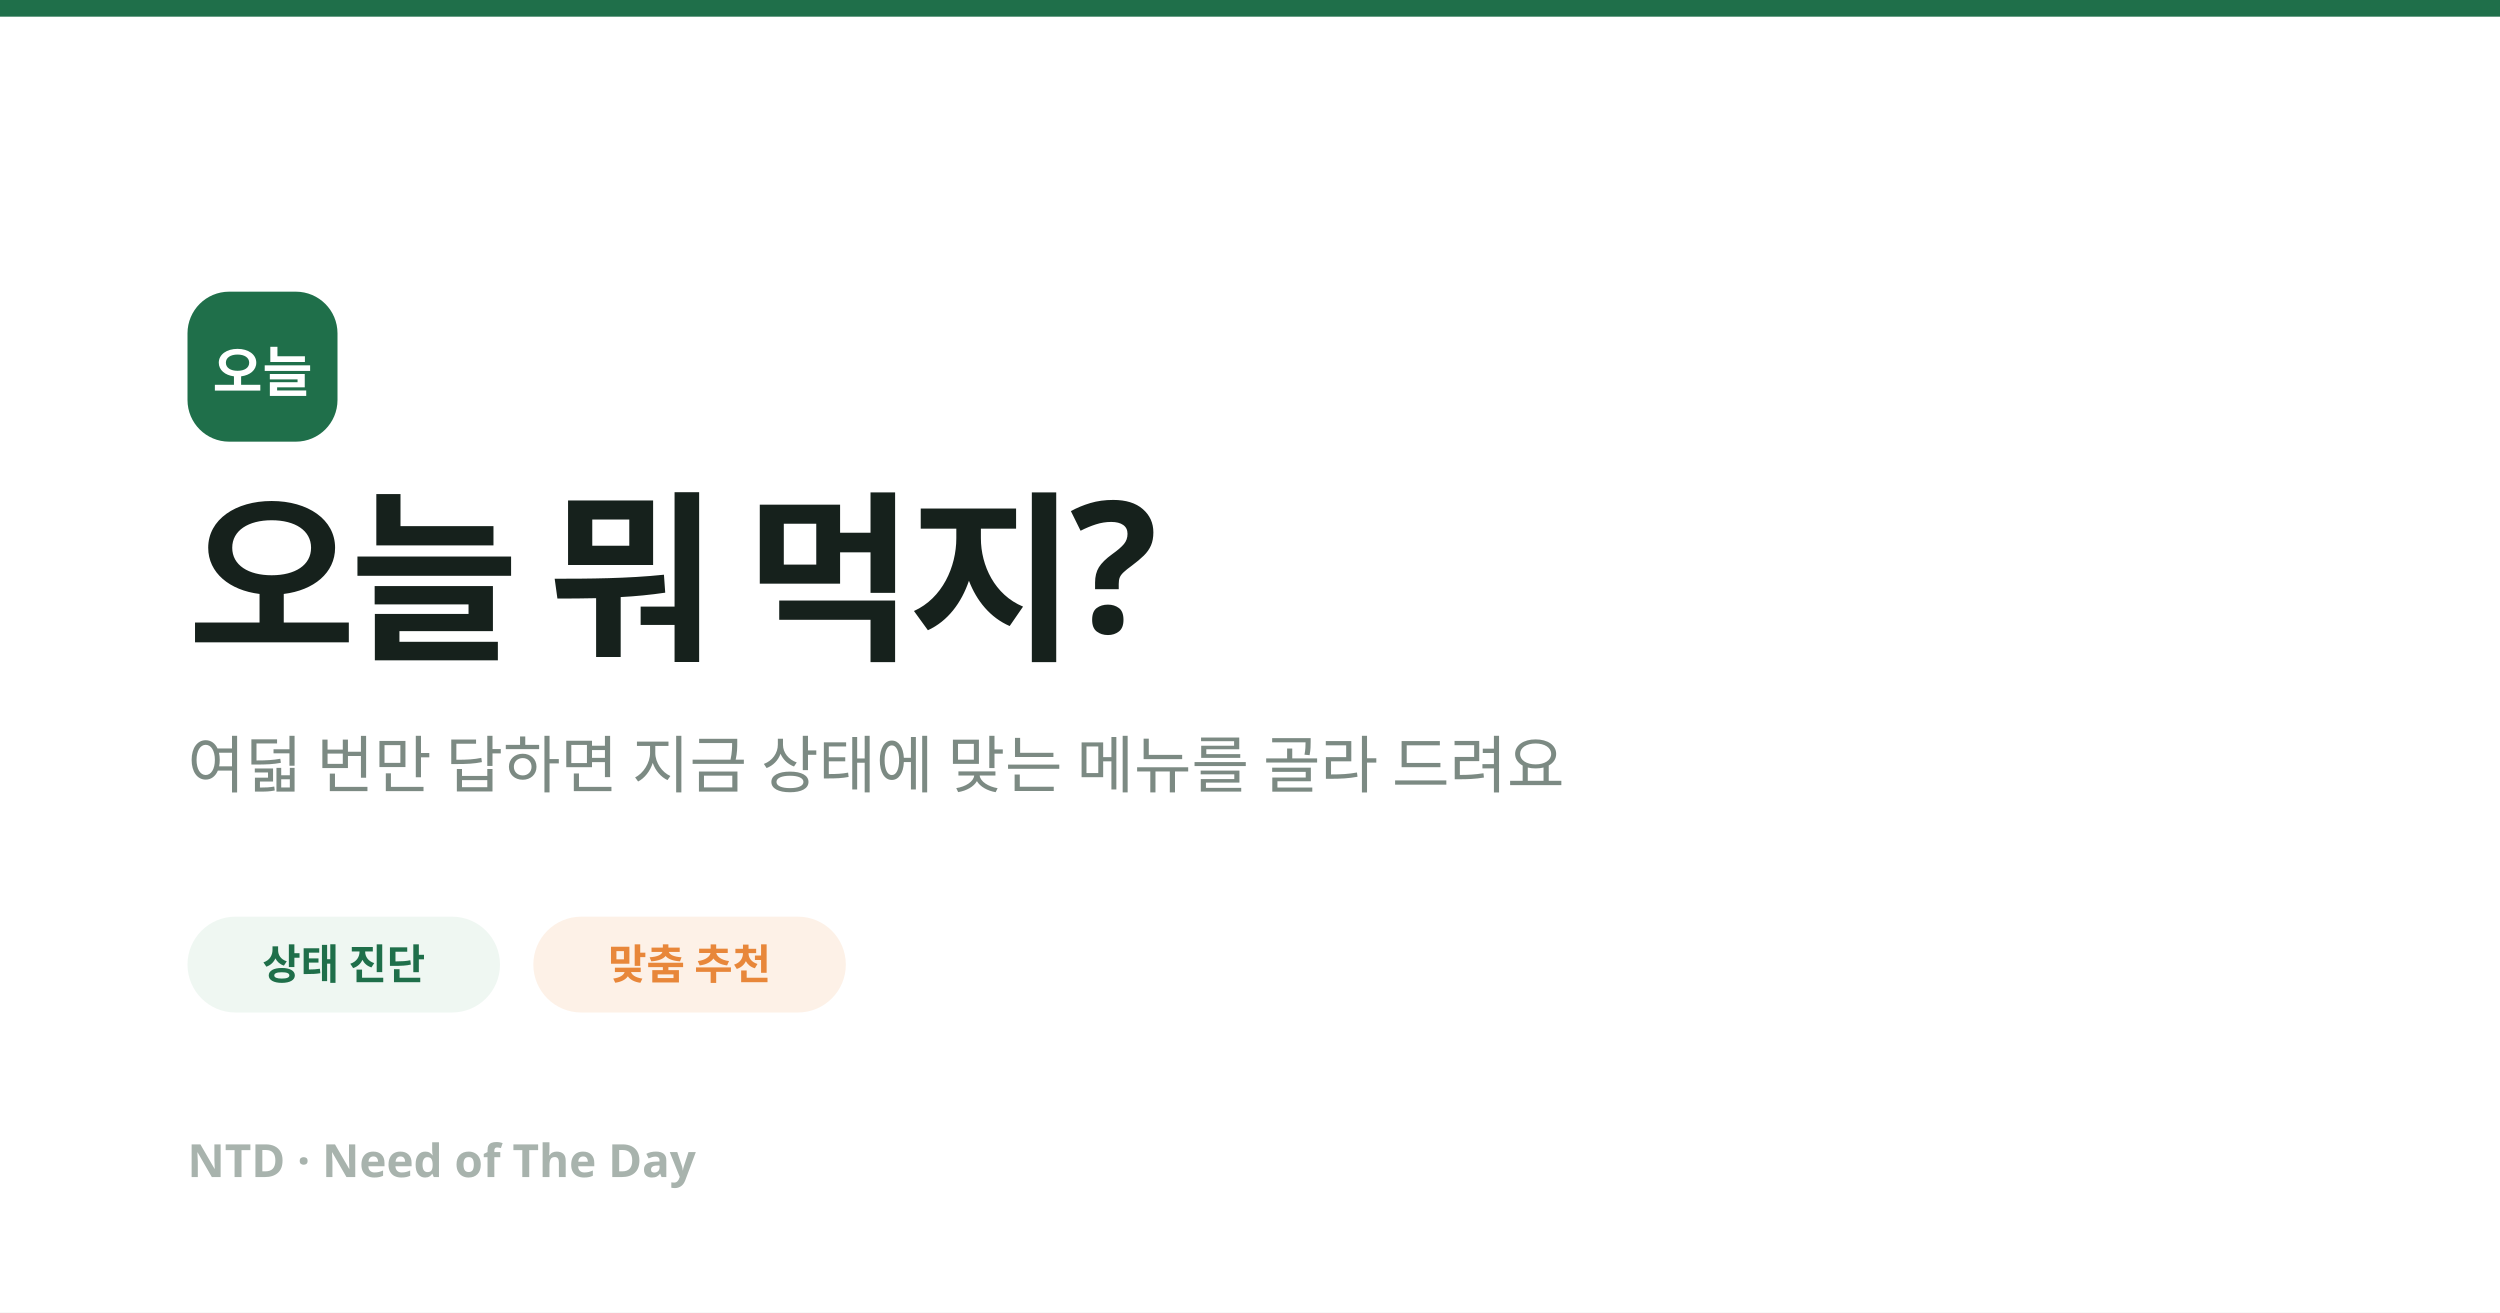
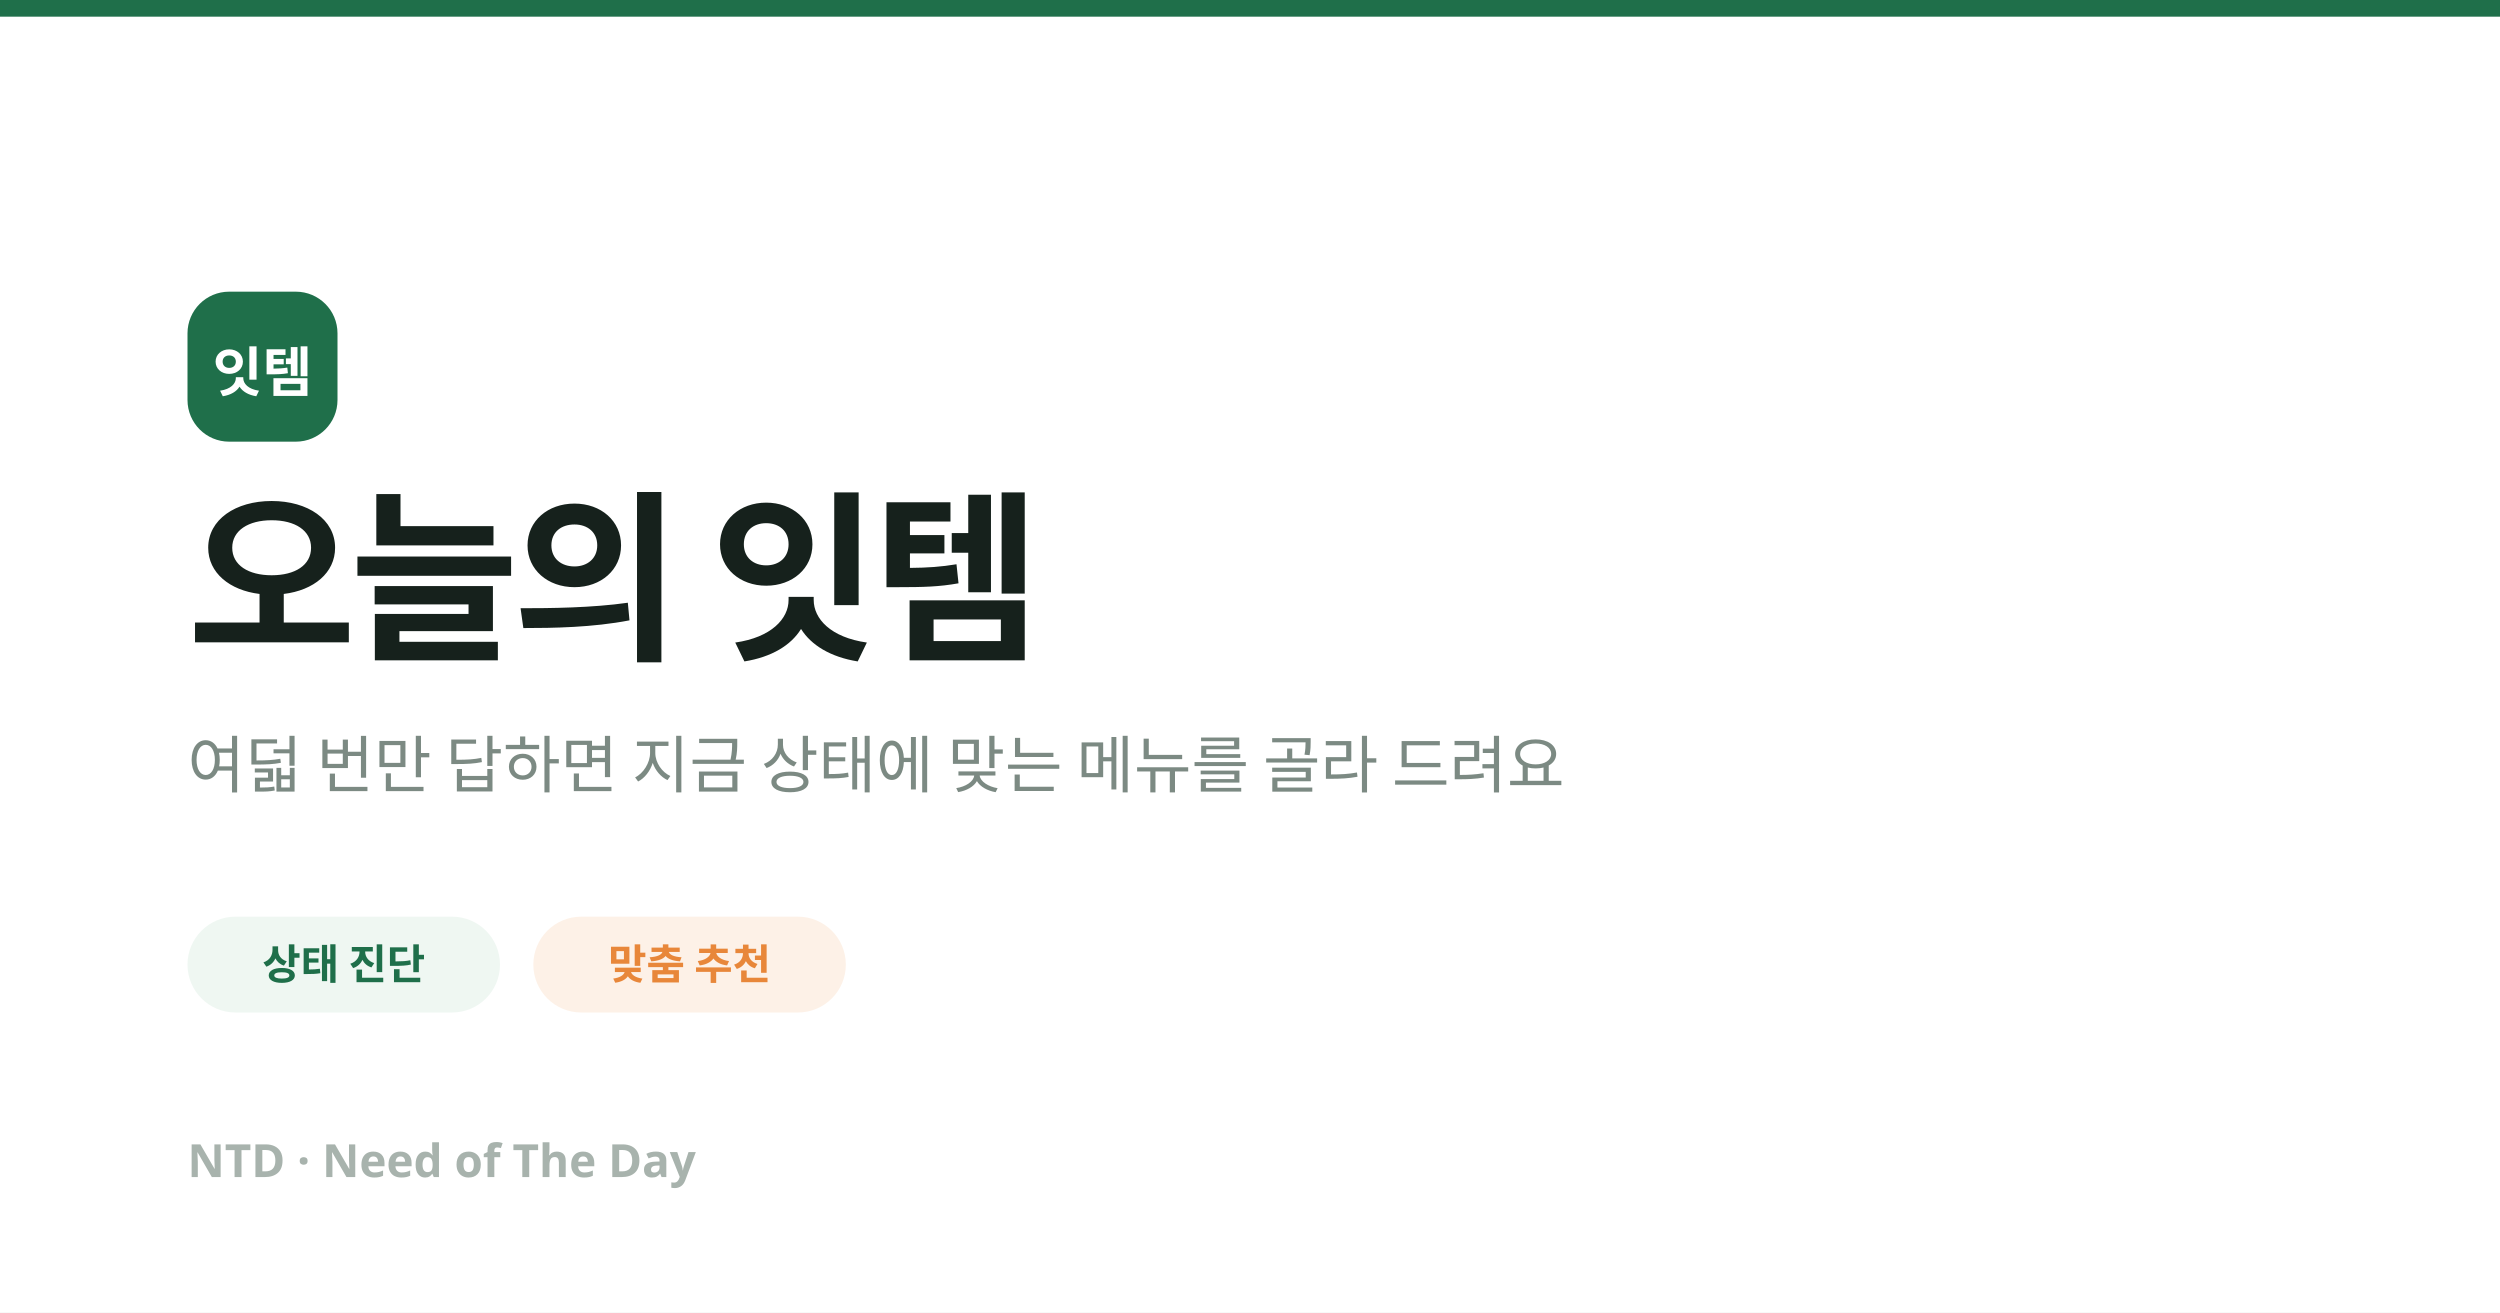
<svg xmlns="http://www.w3.org/2000/svg" width="1200" height="630" viewBox="0 0 1200 630">
  <rect width="1200" height="630" fill="#FFFFFF" />
  <rect x="0" y="0" width="1200" height="8" fill="#1F6F4A" />
  <rect x="90" y="140" width="72" height="72" rx="20" fill="#1F6F4A" />
-   <text x="126" y="188" font-family="Pretendard, sans-serif" font-size="26" font-weight="800" fill="#FFFFFF" text-anchor="middle">오늘</text>
-   <text x="90" y="310" font-family="Pretendard, sans-serif" font-size="88" font-weight="800" fill="#16211C" letter-spacing="-3">오늘 뭐 먹지?</text>
+   <text x="126" y="188" font-family="Pretendard, sans-serif" font-size="26" font-weight="800" fill="#FFFFFF" text-anchor="middle">잇템</text>
+   <text x="90" y="310" font-family="Pretendard, sans-serif" font-size="88" font-weight="800" fill="#16211C" letter-spacing="-3">오늘의 잇템</text>
  <text x="90" y="378" font-family="Pretendard, sans-serif" font-size="30" font-weight="500" fill="#7C8A83">여덟 번만 답하면 지금 상태에 맞는 메뉴를 골라 드려요</text>
  <rect x="90" y="440" width="150" height="46" rx="23" fill="#EFF7F2" />
  <text x="165" y="470" font-family="Pretendard, sans-serif" font-size="20" font-weight="700" fill="#1F6F4A" text-anchor="middle">상태 진단</text>
  <rect x="256" y="440" width="150" height="46" rx="23" fill="#FDF1E7" />
  <text x="331" y="470" font-family="Pretendard, sans-serif" font-size="20" font-weight="700" fill="#E8873A" text-anchor="middle">맞춤 추천</text>
  <text x="90" y="565" font-family="Pretendard, sans-serif" font-size="22" font-weight="600" fill="#A8B3AD">NTD · Need of The Day</text>
</svg>
